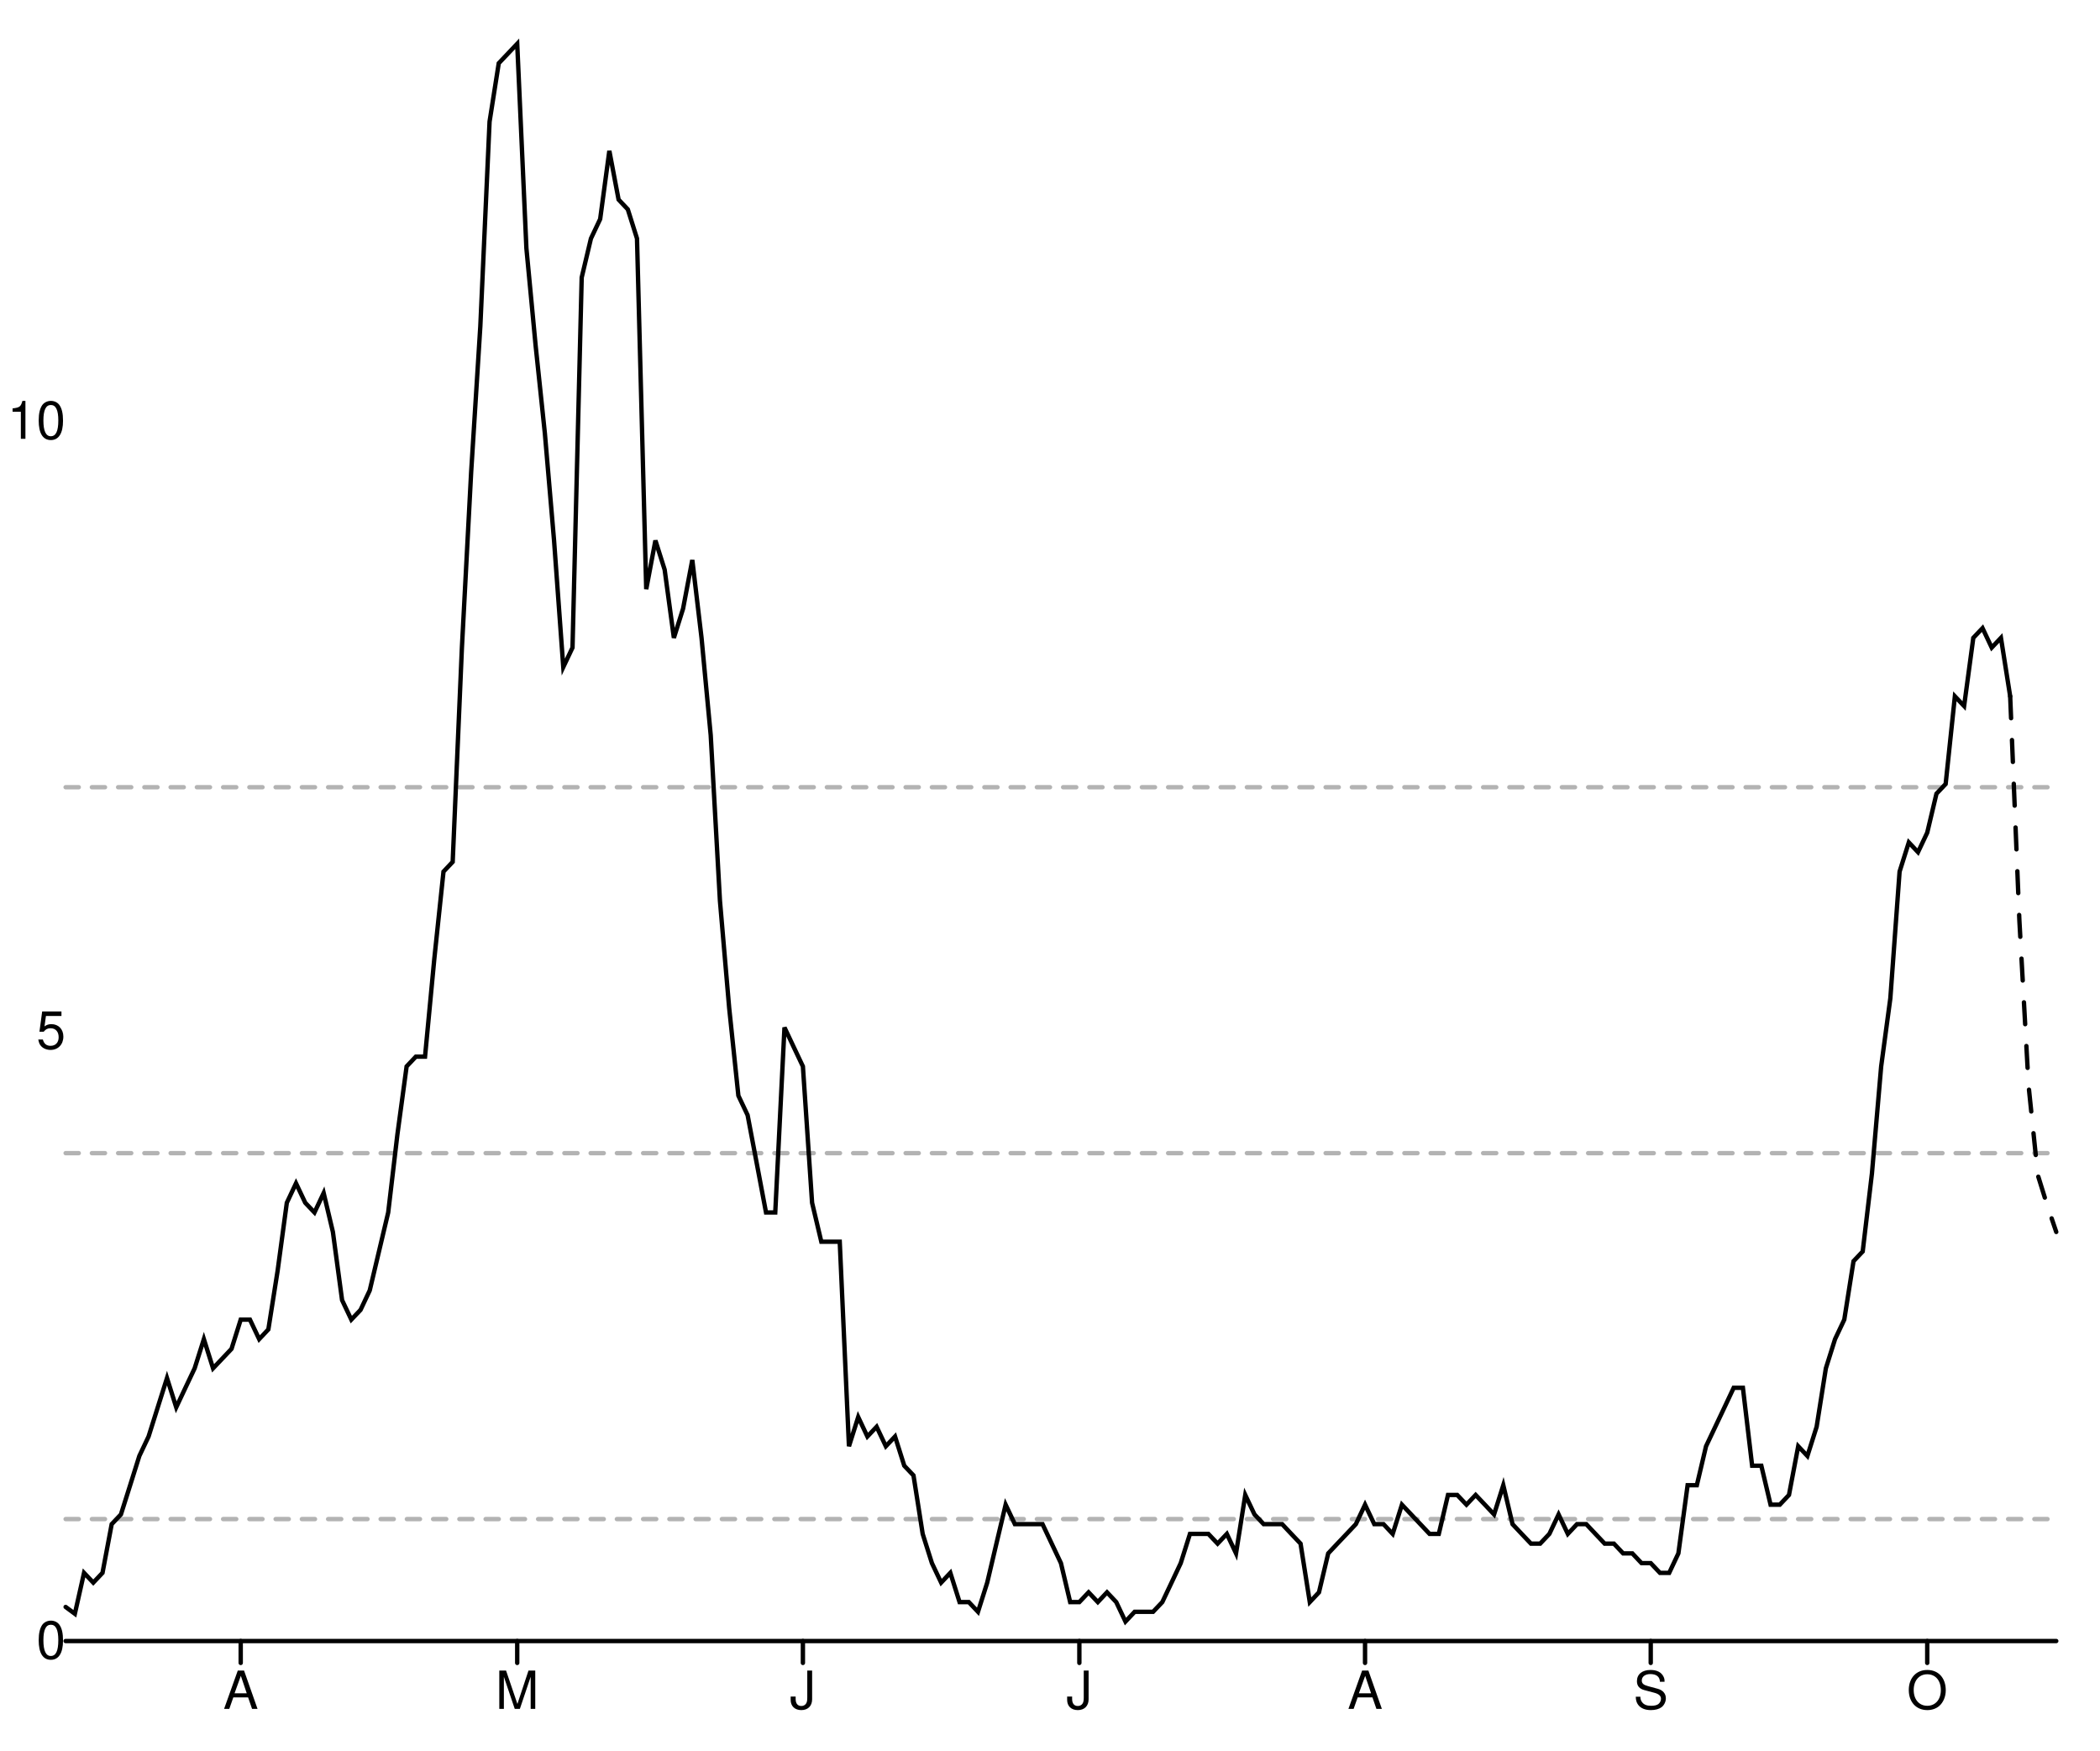
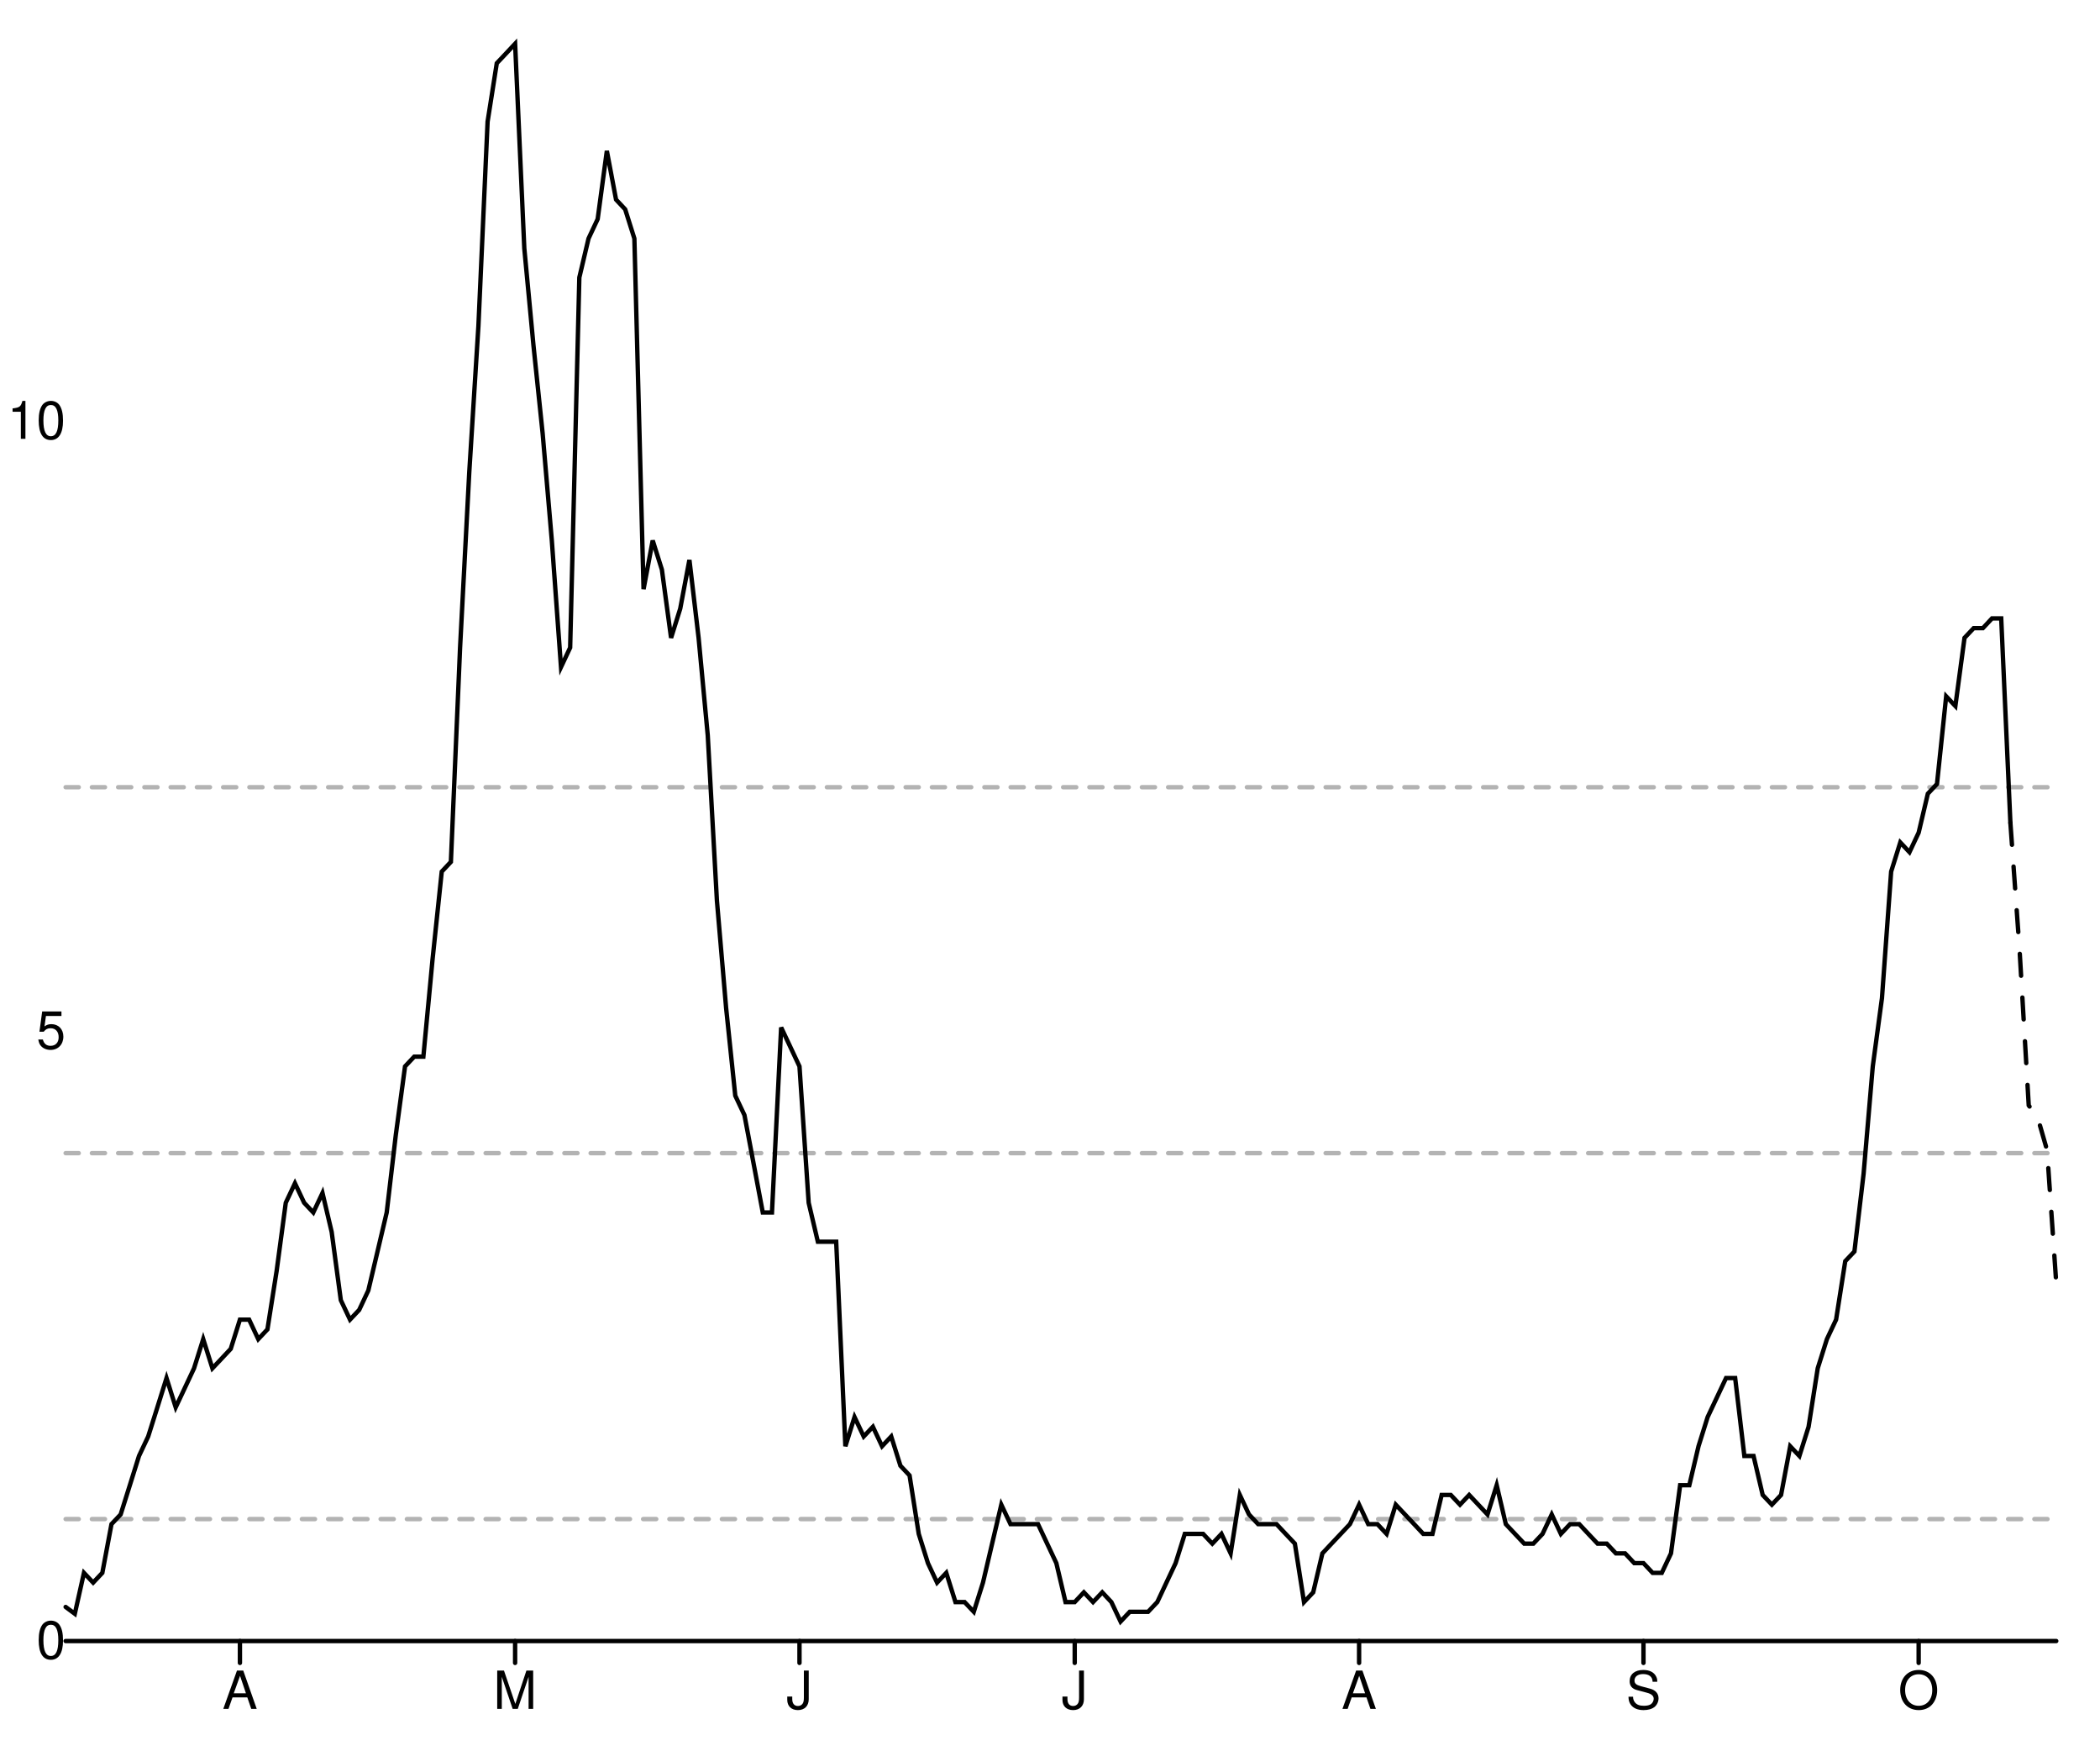
<svg xmlns="http://www.w3.org/2000/svg" width="480" height="400" viewBox="0 0 480 400" style="overflow:display" preserveAspectRatio="xMinYMin meet" overflow="visible">
  <defs>
    <style>
	.data-series path.line { fill-opacity: 0; stroke: black; }
	.data-series path.line.dotted { stroke-dasharray: 12 20 }
	.data-series circle { display: none; }
	.data-series:hover path.line, .data-series.on path.line { stroke-width: 1; }
	.data-series:hover circle, .data-series.on circle { display: inline; }
	.data-series circle:hover, .data-series circle.on { r: 1px!important; }
	.graph-grid { font-family: "Helvetica Neue",Helvetica,Arial,"Lucida Grande",sans-serif; }
	.graph-grid line { stroke: black; stroke-width: 1; stroke-linecap: round; }
	.graph-grid.graph-grid-x text { text-anchor: middle; dominant-baseline: hanging; transform: translateY(10px); }
	.graph-grid.graph-grid-y text { text-anchor: end; dominant-baseline: middle; transform: translateX(-10px); }
	</style>
  </defs>
  <g class="graph-grid graph-grid-y">
    <line x1="15.00" y1="375.00" x2="470.00" y2="375.00" data-left="15" />
    <text x="25" y="375" text-anchor="end">0</text>
    <text x="25" y="235.635" text-anchor="end">5</text>
    <text x="25" y="96.27" text-anchor="end">10</text>
    <text style="text-anchor:middle;dominant-baseline:hanging;font-weight:bold;transform: translateY(192.5px) rotate(-90deg);" />
  </g>
  <g class="graph-grid graph-grid-x">
-     <line class="tick" x1="55.02" y1="375.00" x2="55.02" y2="380.00" />
-     <text x="55.023" y="375" text-anchor="middle">A</text>
-     <line class="tick" x1="118.22" y1="375.00" x2="118.22" y2="380.00" />
-     <text x="118.218" y="375" text-anchor="middle">M</text>
-     <line class="tick" x1="183.52" y1="375.00" x2="183.52" y2="380.00" />
-     <text x="183.519" y="375" text-anchor="middle">J</text>
-     <line class="tick" x1="246.71" y1="375.00" x2="246.71" y2="380.00" />
-     <text x="246.713" y="375" text-anchor="middle">J</text>
-     <line class="tick" x1="312.01" y1="375.00" x2="312.01" y2="380.00" />
-     <text x="312.014" y="375" text-anchor="middle">A</text>
-     <line class="tick" x1="377.31" y1="375.00" x2="377.31" y2="380.00" />
-     <text x="377.315" y="375" text-anchor="middle">S</text>
-     <line class="tick" x1="440.51" y1="375.00" x2="440.51" y2="380.00" />
-     <text x="440.509" y="375" text-anchor="middle">O</text>
+     <line class="tick" x1="54.84" y1="375.00" x2="54.84" y2="380.00" />
+     <text x="54.839" y="375" text-anchor="middle">A</text>
+     <line class="tick" x1="117.74" y1="375.00" x2="117.74" y2="380.00" />
+     <text x="117.742" y="375" text-anchor="middle">M</text>
+     <line class="tick" x1="182.74" y1="375.00" x2="182.74" y2="380.00" />
+     <text x="182.742" y="375" text-anchor="middle">J</text>
+     <line class="tick" x1="245.65" y1="375.00" x2="245.65" y2="380.00" />
+     <text x="245.645" y="375" text-anchor="middle">J</text>
+     <line class="tick" x1="310.65" y1="375.00" x2="310.65" y2="380.00" />
+     <text x="310.645" y="375" text-anchor="middle">A</text>
+     <line class="tick" x1="375.65" y1="375.00" x2="375.65" y2="380.00" />
+     <text x="375.645" y="375" text-anchor="middle">S</text>
+     <line class="tick" x1="438.55" y1="375.00" x2="438.55" y2="380.00" />
+     <text x="438.548" y="375" text-anchor="middle">O</text>
    <text style="text-anchor:middle;dominant-baseline:hanging;font-weight:bold;transform: translateY(192.5px) rotate(-90deg);" />
  </g>
  <g data-series="widespread" class="data-series">
    <path d="M 15.00,179.89L 470.00,179.89" id="E07000011-level-0" class="line" stroke-width="1" stroke-linecap="round" stroke-dasharray="3,3" fill-opacity="0.3" opacity="0.3" />
  </g>
  <g data-series="substantial" class="data-series">
    <path d="M 15.00,263.51L 470.00,263.51" id="E07000011-level-1" class="line" stroke-width="1" stroke-linecap="round" stroke-dasharray="3,3" fill-opacity="0.3" opacity="0.3" />
  </g>
  <g data-series="moderate" class="data-series">
    <path d="M 15.00,347.13L 470.00,347.13" id="E07000011-level-2" class="line" stroke-width="1" stroke-linecap="round" stroke-dasharray="3,3" fill-opacity="0.3" opacity="0.3" />
  </g>
  <g data-series="new-cases" class="data-series">
-     <path d="M 15.00,367.21L 17.11,368.77L 19.21,359.42L 21.32,361.65L 23.43,359.42L 25.53,348.29L 27.64,346.07L 29.75,339.39L 31.85,332.71L 33.96,328.26L 36.06,321.59L 38.17,314.91L 40.28,321.59L 42.38,317.13L 44.49,312.68L 46.60,306.01L 48.70,312.68L 50.81,310.46L 52.92,308.23L 55.02,301.55L 57.13,301.55L 59.24,306.01L 61.34,303.78L 63.45,290.43L 65.56,274.85L 67.66,270.40L 69.77,274.85L 71.88,277.07L 73.98,272.62L 76.09,281.52L 78.19,297.10L 80.30,301.55L 82.41,299.33L 84.51,294.88L 86.62,285.98L 88.73,277.07L 90.83,259.27L 92.94,243.69L 95.05,241.46L 97.15,241.46L 99.26,219.21L 101.37,199.18L 103.47,196.95L 105.58,147.99L 107.69,107.93L 109.79,74.54L 111.90,27.80L 114.00,14.45L 116.11,12.23L 118.22,10.00L 120.32,56.74L 122.43,78.99L 124.54,99.02L 126.64,123.51L 128.75,152.44L 130.86,147.99L 132.96,63.41L 135.07,54.51L 137.18,50.06L 139.28,34.48L 141.39,45.61L 143.50,47.84L 145.60,54.51L 147.71,134.63L 149.81,123.51L 151.92,130.18L 154.03,145.76L 156.13,139.09L 158.24,127.96L 160.35,145.76L 162.45,168.02L 164.56,205.85L 166.67,230.34L 168.77,250.37L 170.88,254.82L 172.99,265.95L 175.09,277.07L 177.20,277.07L 179.31,234.79L 181.41,239.24L 183.52,243.69L 185.62,274.85L 187.73,283.75L 189.84,283.75L 191.94,283.75L 194.05,330.49L 196.16,323.81L 198.26,328.26L 200.37,326.04L 202.48,330.49L 204.58,328.26L 206.69,334.94L 208.80,337.16L 210.90,350.52L 213.01,357.20L 215.12,361.65L 217.22,359.42L 219.33,366.10L 221.44,366.10L 223.54,368.32L 225.65,361.65L 227.75,352.74L 229.86,343.84L 231.97,348.29L 234.07,348.29L 236.18,348.29L 238.29,348.29L 240.39,352.74L 242.50,357.20L 244.61,366.10L 246.71,366.10L 248.82,363.87L 250.93,366.10L 253.03,363.87L 255.14,366.10L 257.25,370.55L 259.35,368.32L 261.46,368.32L 263.56,368.32L 265.67,366.10L 267.78,361.65L 269.88,357.20L 271.99,350.52L 274.10,350.52L 276.20,350.52L 278.31,352.74L 280.42,350.52L 282.52,354.97L 284.63,341.62L 286.74,346.07L 288.84,348.29L 290.95,348.29L 293.06,348.29L 295.16,350.52L 297.27,352.74L 299.38,366.10L 301.48,363.87L 303.59,354.97L 305.69,352.74L 307.80,350.52L 309.91,348.29L 312.01,343.84L 314.12,348.29L 316.23,348.29L 318.33,350.52L 320.44,343.84L 322.55,346.07L 324.65,348.29L 326.76,350.52L 328.87,350.52L 330.97,341.62L 333.08,341.62L 335.19,343.84L 337.29,341.62L 339.40,343.84L 341.50,346.07L 343.61,339.39L 345.72,348.29L 347.82,350.52L 349.93,352.74L 352.04,352.74L 354.14,350.52L 356.25,346.07L 358.36,350.52L 360.46,348.29L 362.57,348.29L 364.68,350.52L 366.78,352.74L 368.89,352.74L 371.00,354.97L 373.10,354.97L 375.21,357.20L 377.31,357.20L 379.42,359.42L 381.53,359.42L 383.63,354.97L 385.74,339.39L 387.85,339.39L 389.95,330.49L 392.06,326.04L 394.17,321.59L 396.27,317.13L 398.38,317.13L 400.49,334.94L 402.59,334.94L 404.70,343.84L 406.81,343.84L 408.91,341.62L 411.02,330.49L 413.12,332.71L 415.23,326.04L 417.34,312.68L 419.44,306.01L 421.55,301.55L 423.66,288.20L 425.76,285.98L 427.87,268.17L 429.98,243.69L 432.08,228.11L 434.19,199.18L 436.30,192.50L 438.40,194.73L 440.51,190.27L 442.62,181.37L 444.72,179.15L 446.83,159.12L 448.94,161.34L 451.04,145.76L 453.15,143.54L 455.25,147.99L 457.36,145.76L 459.47,159.12" id="New cases" class="line" stroke-width="1" stroke-linecap="round" />
+     <path d="M 15.00,367.21L 17.10,368.77L 19.19,359.42L 21.29,361.65L 23.39,359.42L 25.48,348.29L 27.58,346.07L 29.68,339.39L 31.77,332.71L 33.87,328.26L 35.97,321.59L 38.06,314.91L 40.16,321.59L 42.26,317.13L 44.35,312.68L 46.45,306.01L 48.55,312.68L 50.65,310.46L 52.74,308.23L 54.84,301.55L 56.94,301.55L 59.03,306.01L 61.13,303.78L 63.23,290.43L 65.32,274.85L 67.42,270.40L 69.52,274.85L 71.61,277.07L 73.71,272.62L 75.81,281.52L 77.90,297.10L 80.00,301.55L 82.10,299.33L 84.19,294.88L 86.29,285.98L 88.39,277.07L 90.48,259.27L 92.58,243.69L 94.68,241.46L 96.77,241.46L 98.87,219.21L 100.97,199.18L 103.06,196.95L 105.16,147.99L 107.26,107.93L 109.35,74.54L 111.45,27.80L 113.55,14.45L 115.65,12.23L 117.74,10.00L 119.84,56.74L 121.94,78.99L 124.03,99.02L 126.13,123.51L 128.23,152.44L 130.32,147.99L 132.42,63.41L 134.52,54.51L 136.61,50.06L 138.71,34.48L 140.81,45.61L 142.90,47.84L 145.00,54.51L 147.10,134.63L 149.19,123.51L 151.29,130.18L 153.39,145.76L 155.48,139.09L 157.58,127.96L 159.68,145.76L 161.77,168.02L 163.87,205.85L 165.97,230.34L 168.06,250.37L 170.16,254.82L 172.26,265.95L 174.35,277.07L 176.45,277.07L 178.55,234.79L 180.65,239.24L 182.74,243.69L 184.84,274.85L 186.94,283.75L 189.03,283.75L 191.13,283.75L 193.23,330.49L 195.32,323.81L 197.42,328.26L 199.52,326.04L 201.61,330.49L 203.71,328.26L 205.81,334.94L 207.90,337.16L 210.00,350.52L 212.10,357.20L 214.19,361.65L 216.29,359.42L 218.39,366.10L 220.48,366.10L 222.58,368.32L 224.68,361.65L 226.77,352.74L 228.87,343.84L 230.97,348.29L 233.06,348.29L 235.16,348.29L 237.26,348.29L 239.35,352.74L 241.45,357.20L 243.55,366.10L 245.65,366.10L 247.74,363.87L 249.84,366.10L 251.94,363.87L 254.03,366.10L 256.13,370.55L 258.23,368.32L 260.32,368.32L 262.42,368.32L 264.52,366.10L 266.61,361.65L 268.71,357.20L 270.81,350.52L 272.90,350.52L 275.00,350.52L 277.10,352.74L 279.19,350.52L 281.29,354.97L 283.39,341.62L 285.48,346.07L 287.58,348.29L 289.68,348.29L 291.77,348.29L 293.87,350.52L 295.97,352.74L 298.06,366.10L 300.16,363.87L 302.26,354.97L 304.35,352.74L 306.45,350.52L 308.55,348.29L 310.65,343.84L 312.74,348.29L 314.84,348.29L 316.94,350.52L 319.03,343.84L 321.13,346.07L 323.23,348.29L 325.32,350.52L 327.42,350.52L 329.52,341.62L 331.61,341.62L 333.71,343.84L 335.81,341.62L 337.90,343.84L 340.00,346.07L 342.10,339.39L 344.19,348.29L 346.29,350.52L 348.39,352.74L 350.48,352.74L 352.58,350.52L 354.68,346.07L 356.77,350.52L 358.87,348.29L 360.97,348.29L 363.06,350.52L 365.16,352.74L 367.26,352.74L 369.35,354.97L 371.45,354.97L 373.55,357.20L 375.65,357.20L 377.74,359.42L 379.84,359.42L 381.94,354.97L 384.03,339.39L 386.13,339.39L 388.23,330.49L 390.32,323.81L 392.42,319.36L 394.52,314.91L 396.61,314.91L 398.71,332.71L 400.81,332.71L 402.90,341.62L 405.00,343.84L 407.10,341.62L 409.19,330.49L 411.29,332.71L 413.39,326.04L 415.48,312.68L 417.58,306.01L 419.68,301.55L 421.77,288.20L 423.87,285.98L 425.97,268.17L 428.06,243.69L 430.16,228.11L 432.26,199.18L 434.35,192.50L 436.45,194.73L 438.55,190.27L 440.65,181.37L 442.74,179.15L 444.84,159.12L 446.94,161.34L 449.03,145.76L 451.13,143.54L 453.23,143.54L 455.32,141.31L 457.42,141.31L 459.52,188.05" id="New cases" class="line" stroke-width="1" stroke-linecap="round" />
  </g>
  <g data-series="recent-cases" class="data-series">
-     <path d="M 459.47,159.12L 461.57,210.30L 463.68,248.14L 465.79,268.54L 467.89,275.29L 470.00,281.52" id="Recent cases" class="line" stroke-width="1" stroke-linecap="round" stroke-dasharray="5,5" />
+     <path d="M 459.52,188.05L 461.61,216.98L 463.71,252.59L 465.81,255.56L 467.90,262.83L 470.00,293.21" id="Recent cases" class="line" stroke-width="1" stroke-linecap="round" stroke-dasharray="5,5" />
  </g>
</svg>
